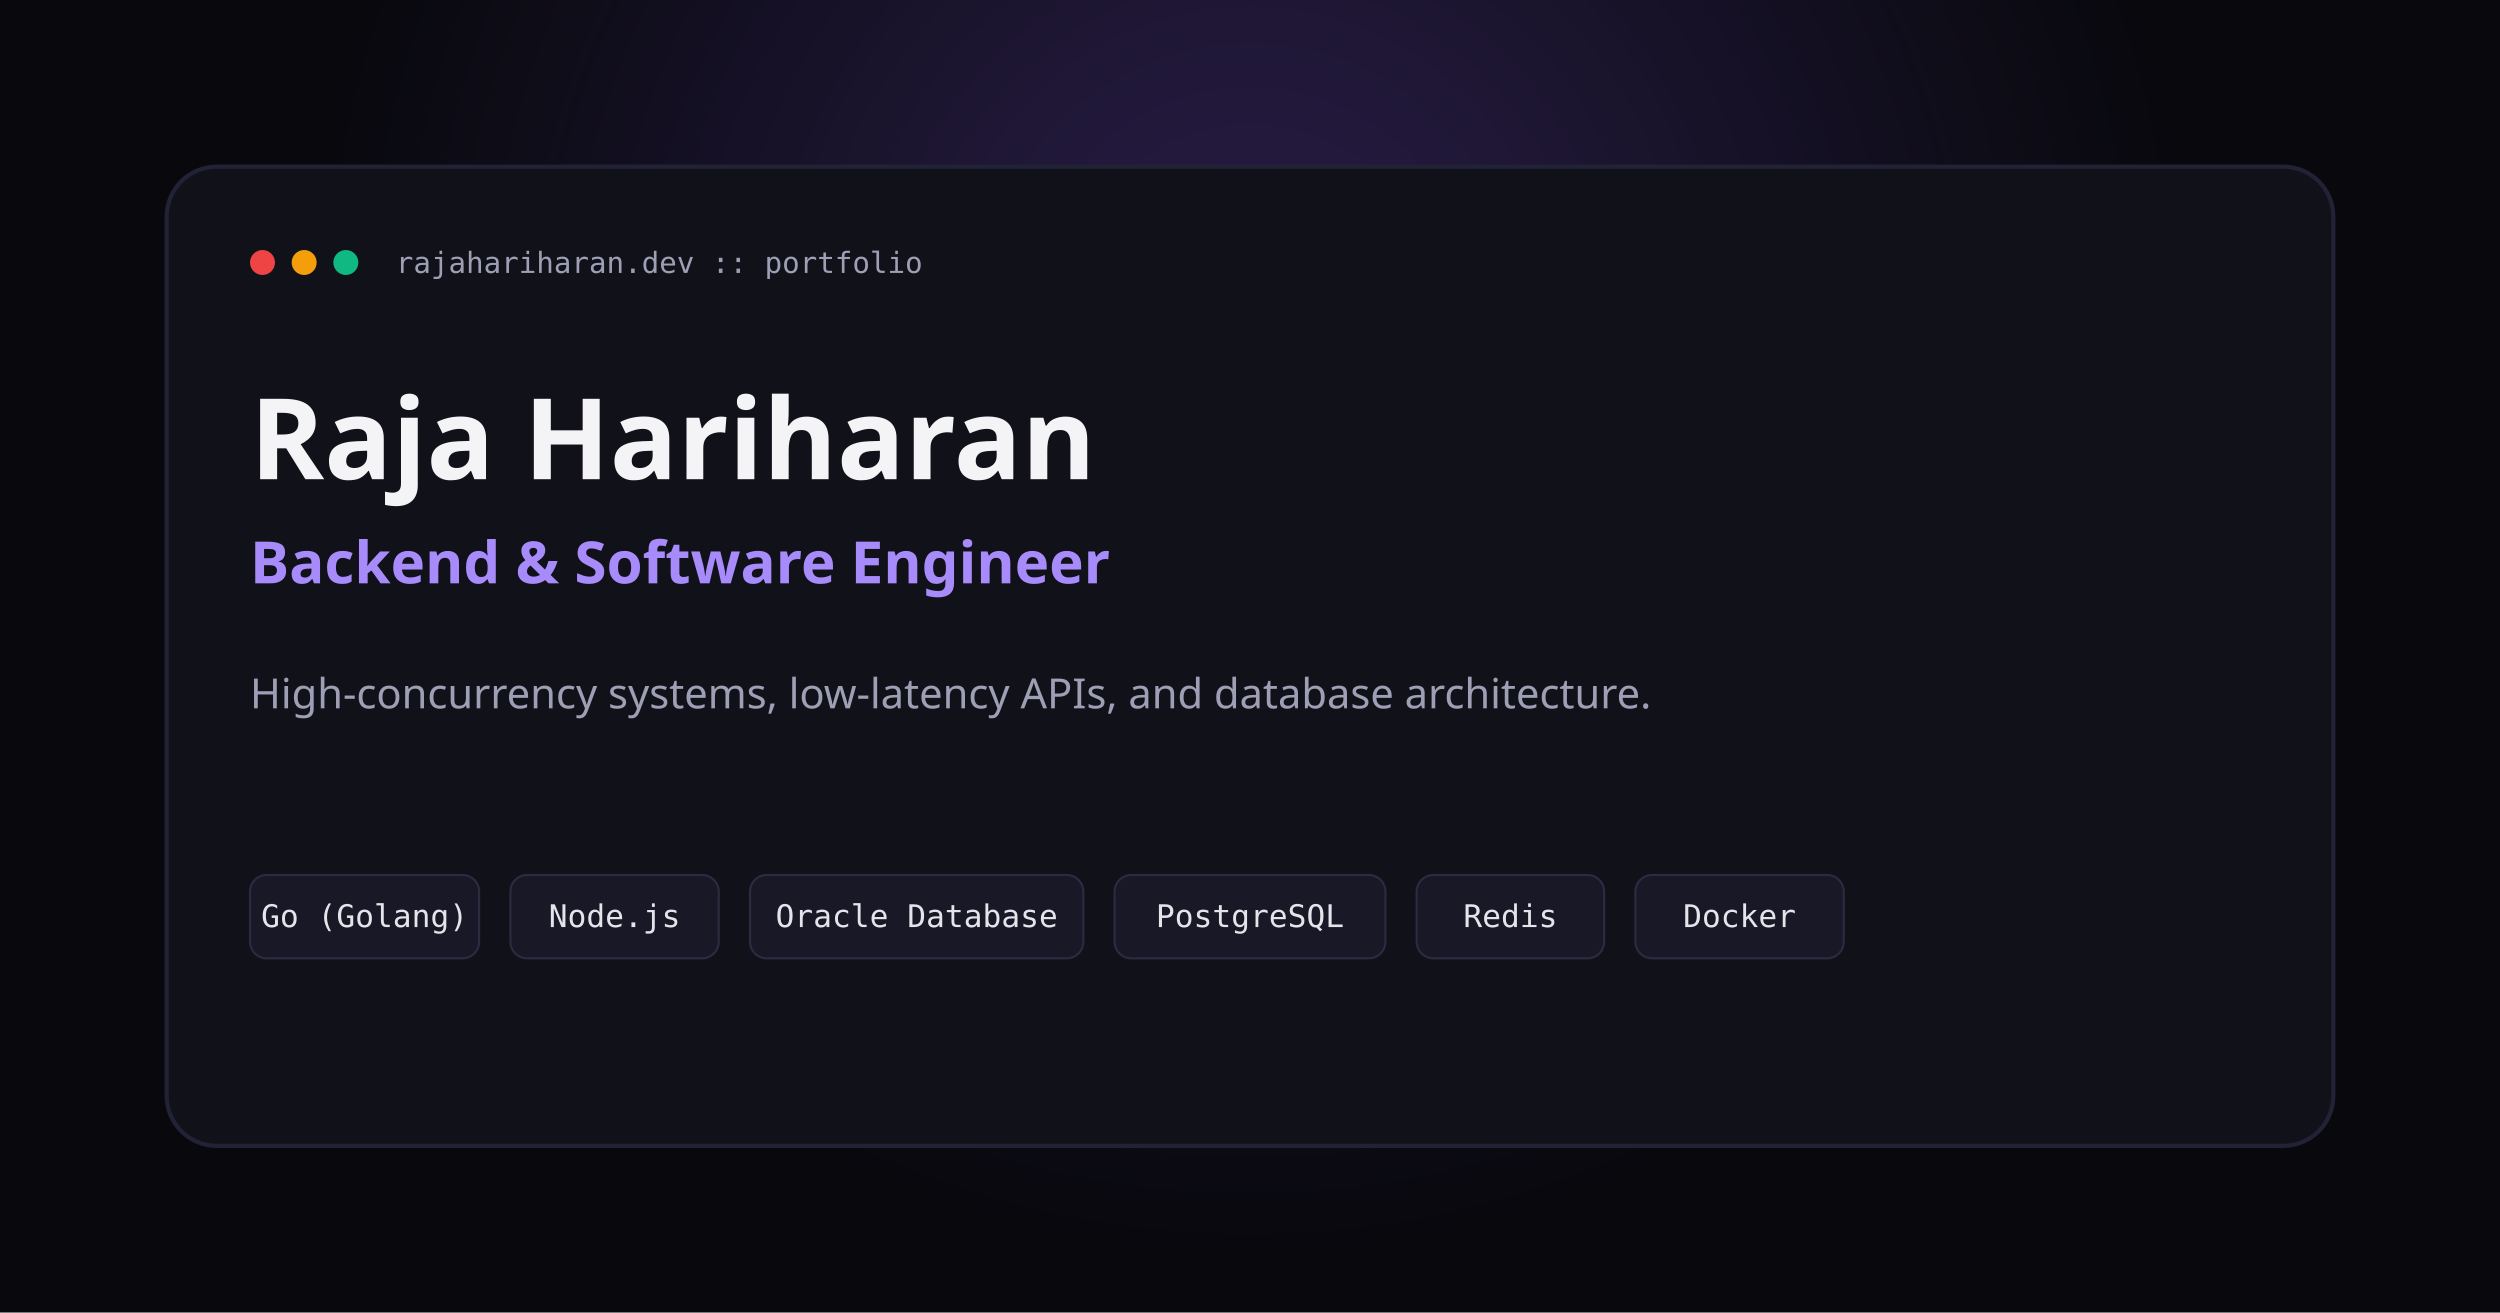
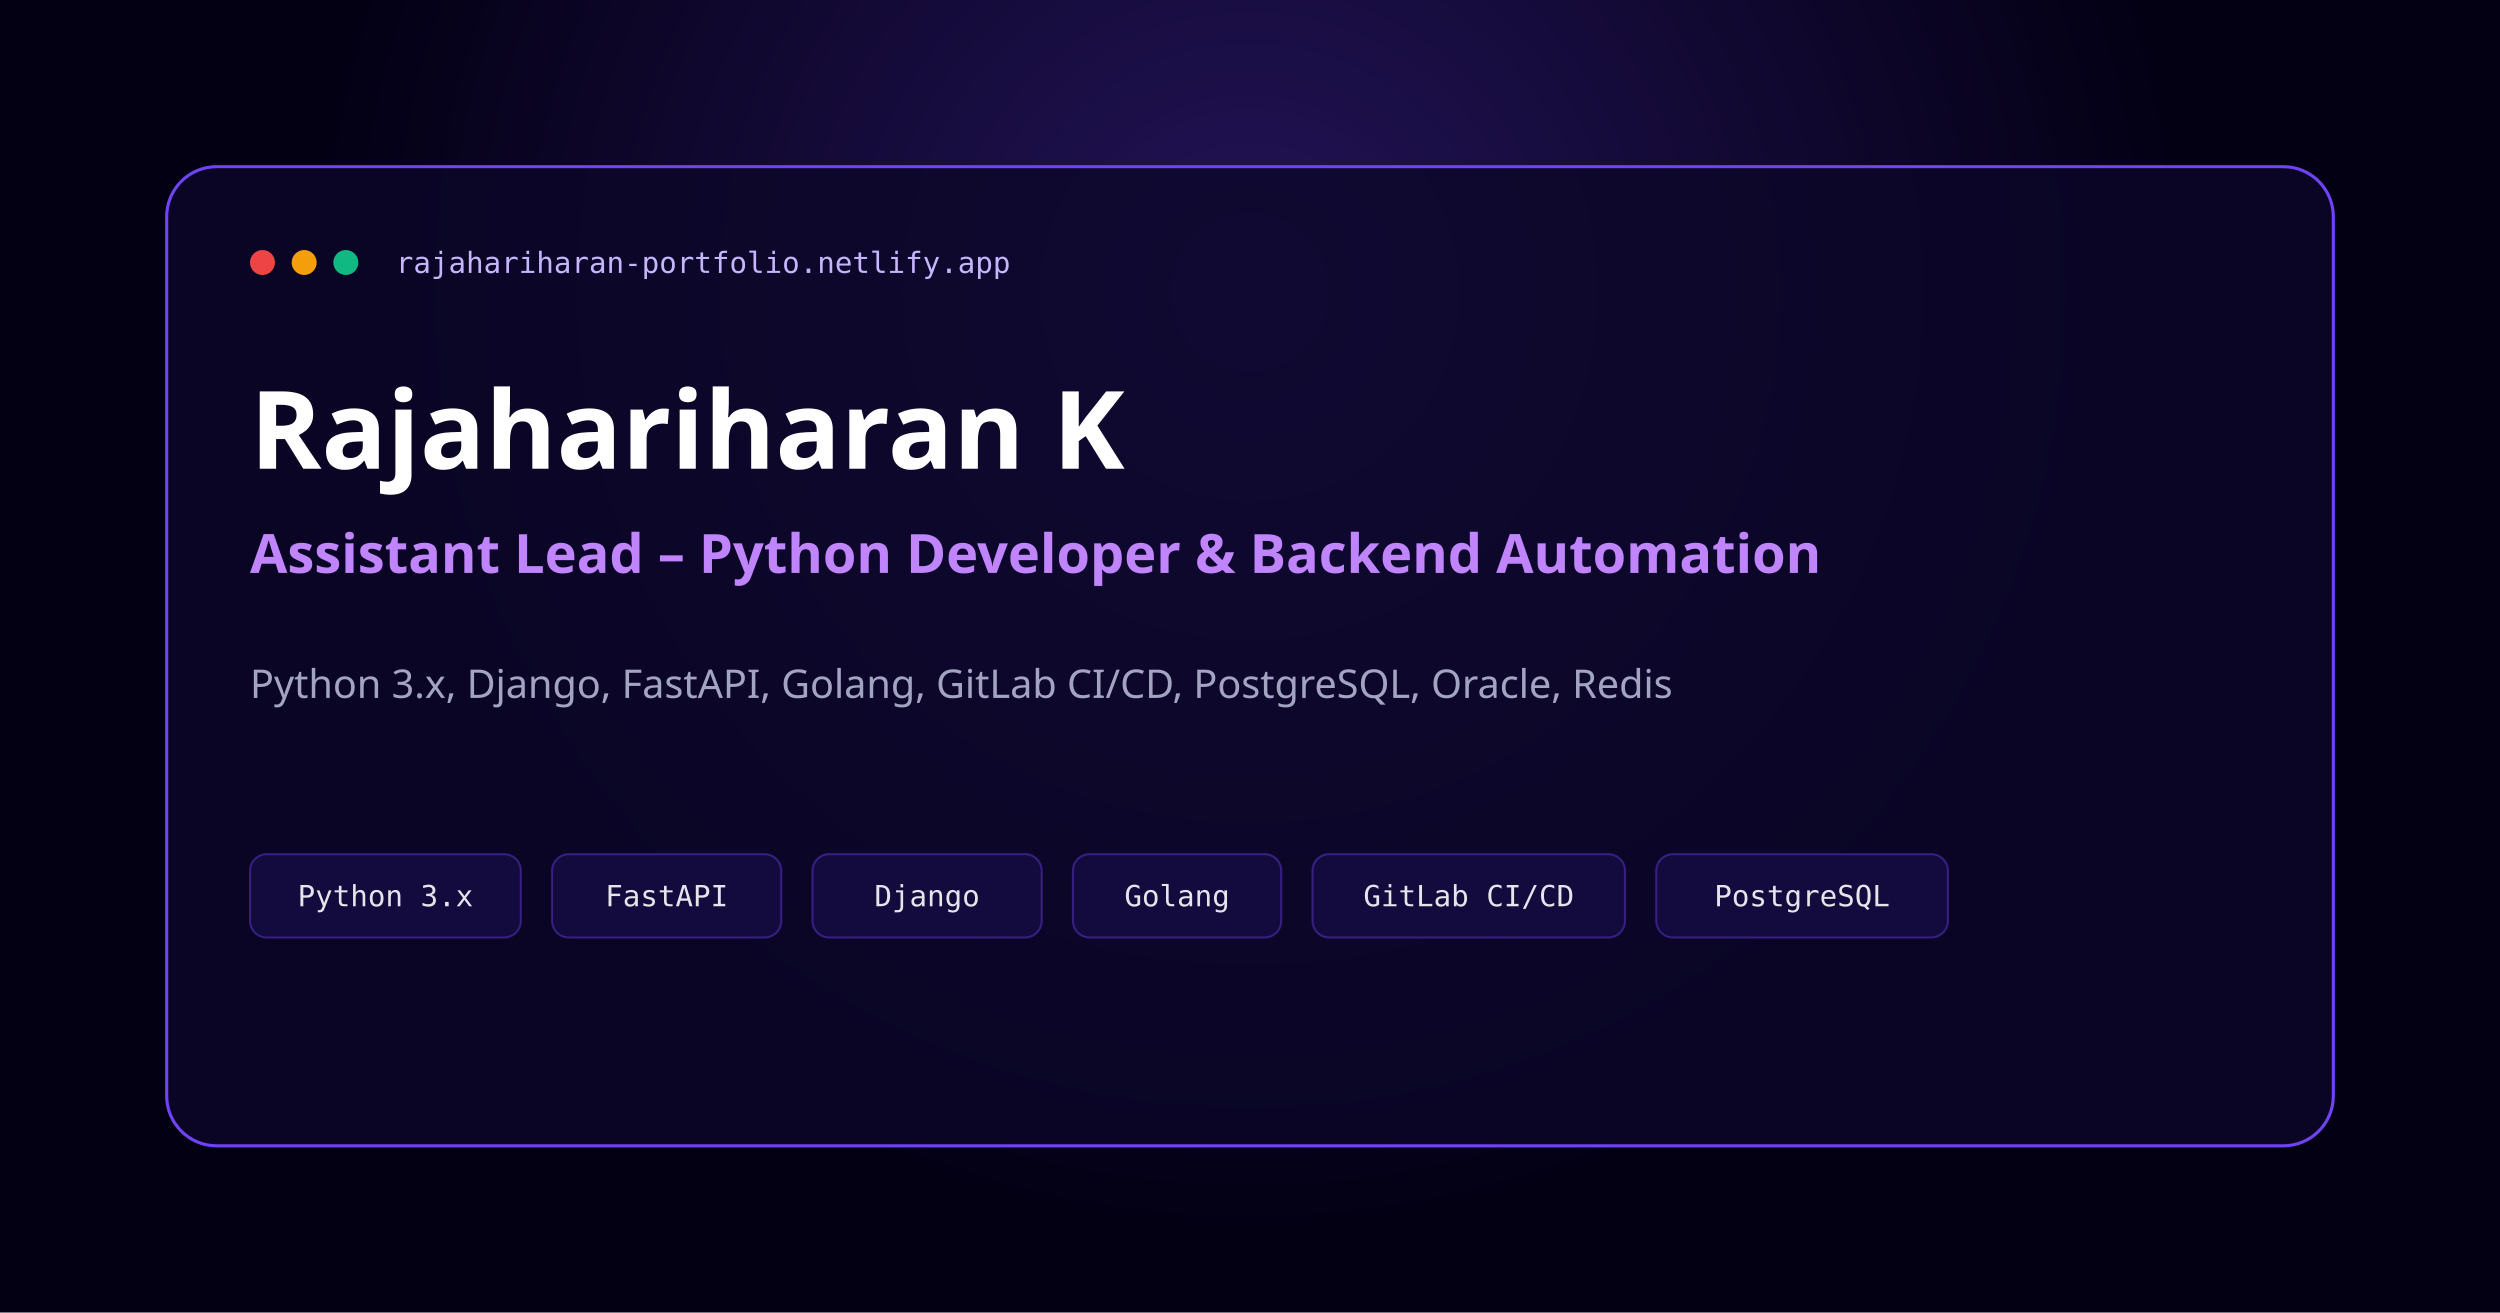
<svg xmlns="http://www.w3.org/2000/svg" width="1200" height="630" viewBox="0 0 1200 630" fill="none">
-   <rect width="1200" height="630" fill="#08080D" />
-   <circle cx="600" cy="150" r="450" fill="url(#violet-glow)" opacity="0.25" />
-   <rect x="80" y="80" width="1040" height="470" rx="24" fill="#11111A" stroke="#222236" stroke-width="2" />
+   <rect width="1200" height="630" fill="#030014" />
+   <circle cx="600" cy="140" r="450" fill="url(#violet-glow)" opacity="0.3" />
+   <rect x="80" y="80" width="1040" height="470" rx="24" fill="#0c0728" stroke="#7042f8" stroke-width="1.5" fill-opacity="0.8" />
  <rect x="120" y="120" width="12" height="12" rx="6" fill="#EF4444" />
  <rect x="140" y="120" width="12" height="12" rx="6" fill="#F59E0B" />
  <rect x="160" y="120" width="12" height="12" rx="6" fill="#10B981" />
-   <text x="190" y="131" fill="#9E9EB4" font-family="monospace" font-size="14">rajahariharan.dev :: portfolio</text>
-   <text x="120" y="230" fill="#F4F4F7" font-family="sans-serif" font-size="54" font-weight="bold">Raja Hariharan</text>
-   <text x="120" y="280" fill="#A78BFA" font-family="sans-serif" font-size="28" font-weight="600">Backend &amp; Software Engineer</text>
-   <text x="120" y="340" fill="#9E9EB4" font-family="sans-serif" font-size="20">High-concurrency systems, low-latency APIs, and database architecture.</text>
-   <g transform="translate(120, 420)">
-     <rect x="0" y="0" width="110" height="40" rx="8" fill="#181826" stroke="#2B2B42" />
-     <text x="55" y="25" fill="#E4E4EB" font-family="monospace" font-size="15" text-anchor="middle">Go (Golang)</text>
-     <rect x="125" y="0" width="100" height="40" rx="8" fill="#181826" stroke="#2B2B42" />
-     <text x="175" y="25" fill="#E4E4EB" font-family="monospace" font-size="15" text-anchor="middle">Node.js</text>
-     <rect x="240" y="0" width="160" height="40" rx="8" fill="#181826" stroke="#2B2B42" />
-     <text x="320" y="25" fill="#E4E4EB" font-family="monospace" font-size="15" text-anchor="middle">Oracle Database</text>
-     <rect x="415" y="0" width="130" height="40" rx="8" fill="#181826" stroke="#2B2B42" />
-     <text x="480" y="25" fill="#E4E4EB" font-family="monospace" font-size="15" text-anchor="middle">PostgreSQL</text>
-     <rect x="560" y="0" width="90" height="40" rx="8" fill="#181826" stroke="#2B2B42" />
-     <text x="605" y="25" fill="#E4E4EB" font-family="monospace" font-size="15" text-anchor="middle">Redis</text>
-     <rect x="665" y="0" width="100" height="40" rx="8" fill="#181826" stroke="#2B2B42" />
-     <text x="715" y="25" fill="#E4E4EB" font-family="monospace" font-size="15" text-anchor="middle">Docker</text>
+   <text x="190" y="131" fill="#c4b5fd" font-family="monospace" font-size="14">rajahariharan-portfolio.netlify.app</text>
+   <text x="120" y="225" fill="#FFFFFF" font-family="sans-serif" font-size="52" font-weight="bold">Rajahariharan K</text>
+   <text x="120" y="275" fill="#c084fc" font-family="sans-serif" font-size="26" font-weight="600">Assistant Lead – Python Developer &amp; Backend Automation</text>
+   <text x="120" y="335" fill="#a3a3c2" font-family="sans-serif" font-size="19">Python 3.x, Django, FastAPI, Golang, GitLab CI/CD, PostgreSQL, Oracle, Redis</text>
+   <g transform="translate(120, 410)">
+     <rect x="0" y="0" width="130" height="40" rx="8" fill="#130b3d" stroke="#7042f8" stroke-opacity="0.4" />
+     <text x="65" y="25" fill="#E4E4EB" font-family="monospace" font-size="14" text-anchor="middle">Python 3.x</text>
+     <rect x="145" y="0" width="110" height="40" rx="8" fill="#130b3d" stroke="#7042f8" stroke-opacity="0.4" />
+     <text x="200" y="25" fill="#E4E4EB" font-family="monospace" font-size="14" text-anchor="middle">FastAPI</text>
+     <rect x="270" y="0" width="110" height="40" rx="8" fill="#130b3d" stroke="#7042f8" stroke-opacity="0.4" />
+     <text x="325" y="25" fill="#E4E4EB" font-family="monospace" font-size="14" text-anchor="middle">Django</text>
+     <rect x="395" y="0" width="100" height="40" rx="8" fill="#130b3d" stroke="#7042f8" stroke-opacity="0.4" />
+     <text x="445" y="25" fill="#E4E4EB" font-family="monospace" font-size="14" text-anchor="middle">Golang</text>
+     <rect x="510" y="0" width="150" height="40" rx="8" fill="#130b3d" stroke="#7042f8" stroke-opacity="0.4" />
+     <text x="585" y="25" fill="#E4E4EB" font-family="monospace" font-size="14" text-anchor="middle">GitLab CI/CD</text>
+     <rect x="675" y="0" width="140" height="40" rx="8" fill="#130b3d" stroke="#7042f8" stroke-opacity="0.4" />
+     <text x="745" y="25" fill="#E4E4EB" font-family="monospace" font-size="14" text-anchor="middle">PostgreSQL</text>
  </g>
  <defs>
-     <radialGradient id="violet-glow" cx="0" cy="0" r="1" gradientUnits="userSpaceOnUse" gradientTransform="translate(600 150) rotate(90) scale(450)">
-       <stop stop-color="#8B5CF6" />
-       <stop offset="1" stop-color="#8B5CF6" stop-opacity="0" />
+     <radialGradient id="violet-glow" cx="0" cy="0" r="1" gradientUnits="userSpaceOnUse" gradientTransform="translate(600 140) rotate(90) scale(450)">
+       <stop stop-color="#7042f8" />
+       <stop offset="1" stop-color="#7042f8" stop-opacity="0" />
    </radialGradient>
  </defs>
</svg>
